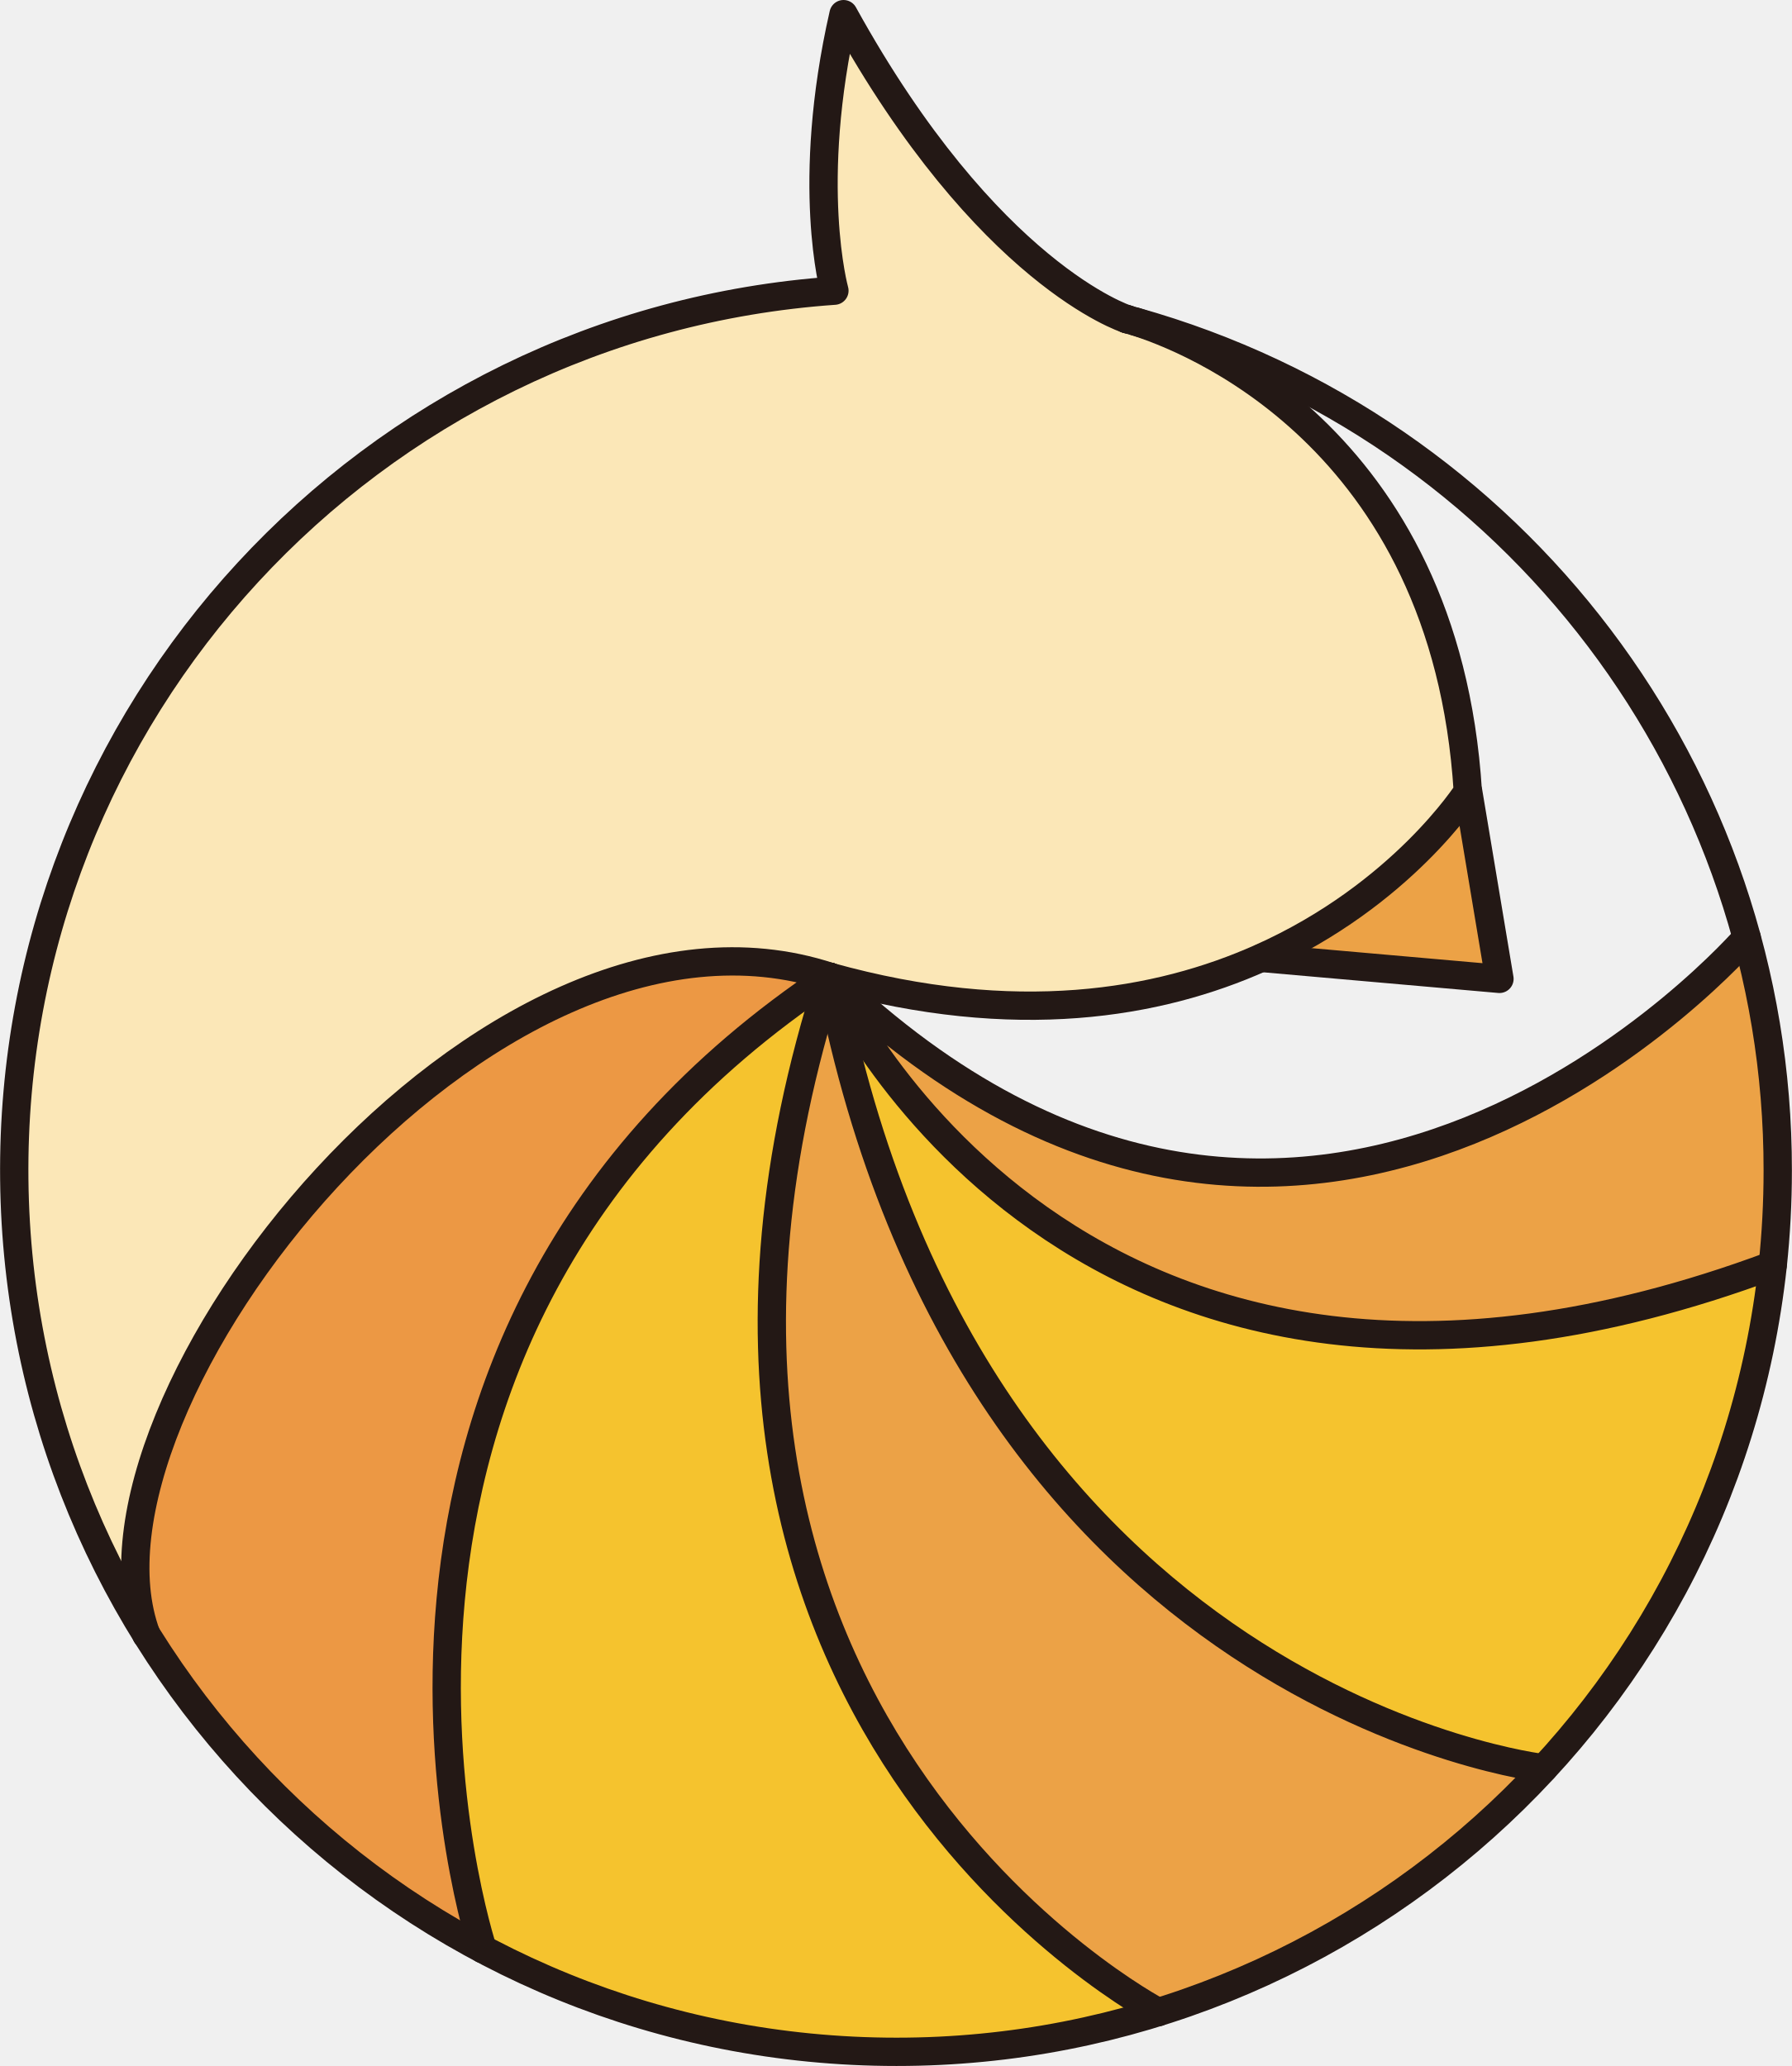
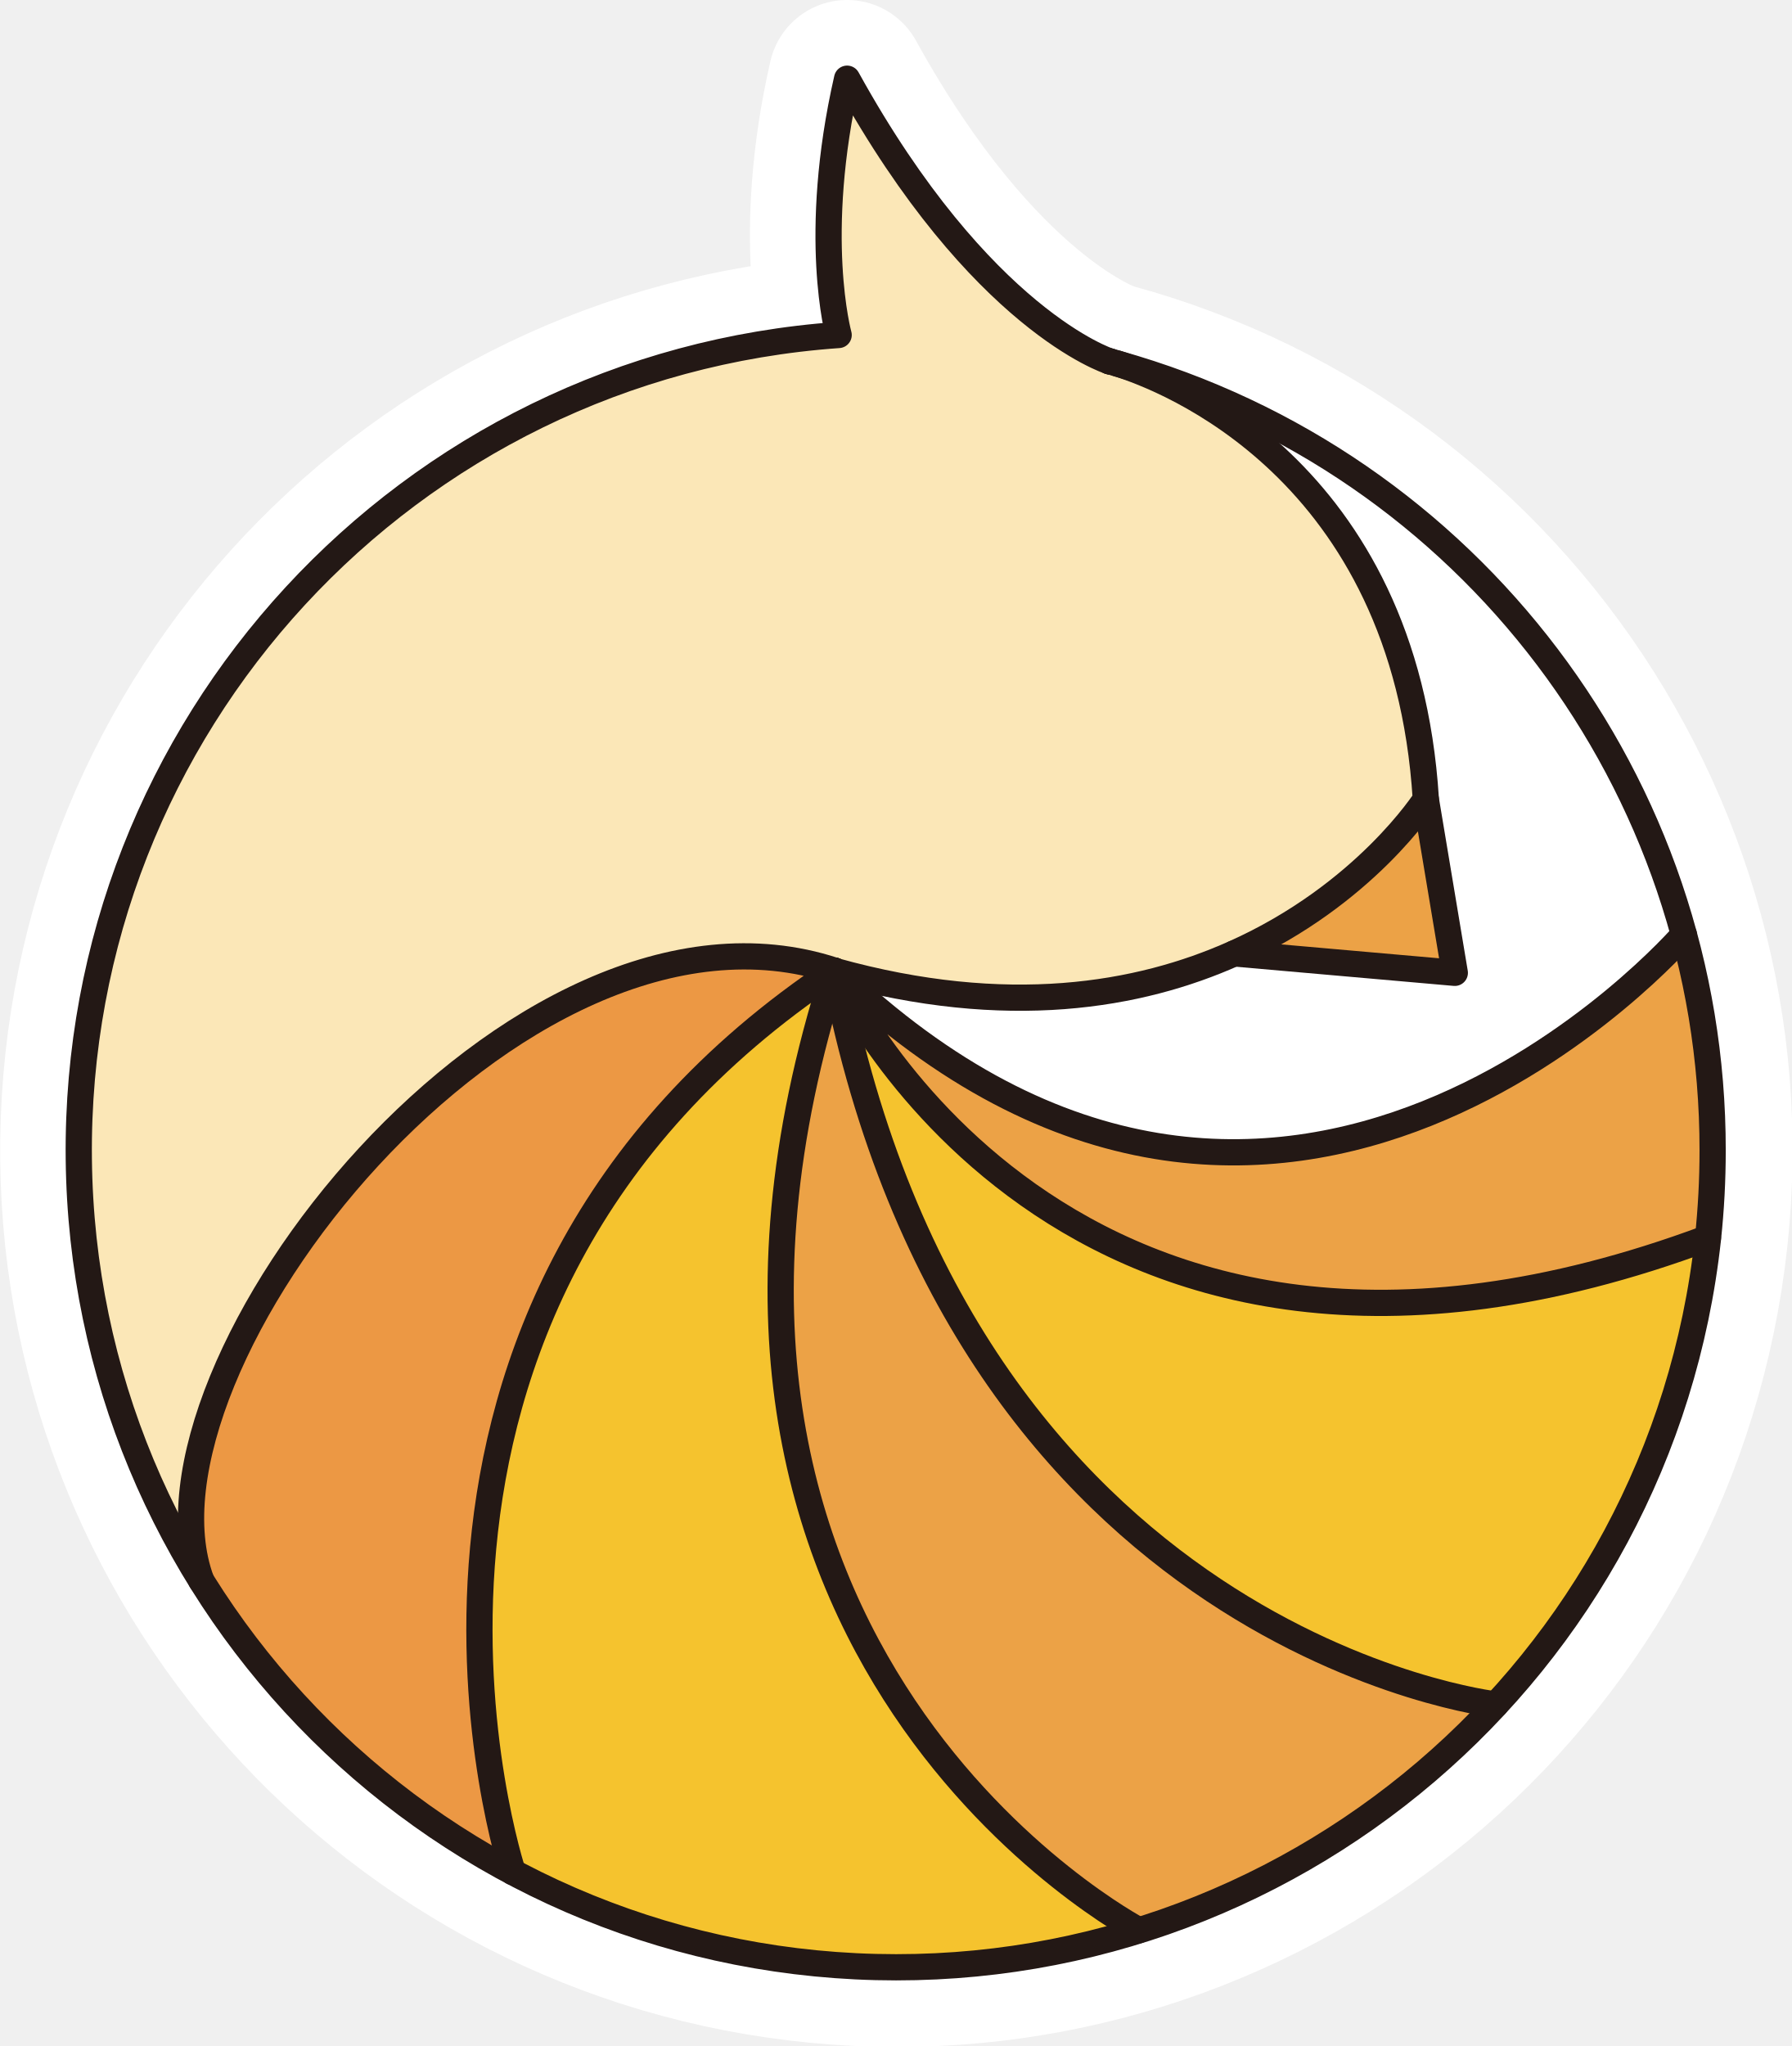
- <svg xmlns="http://www.w3.org/2000/svg" viewBox="0 0 253.19 291.98">
+ <svg xmlns="http://www.w3.org/2000/svg" viewBox="0 0 273.19 311.98">
  <defs>
-     <style>.cls-1{fill:#eca246;}.cls-2{fill:#f5c32e;}.cls-3{fill:#fbe7b7;}.cls-4{fill:#ec9844;}.cls-5{fill:none;stroke:#231815;stroke-linecap:round;stroke-linejoin:round;stroke-width:4px;}</style>
+     <style>.cls-1,.cls-7{fill:none;stroke-linecap:round;stroke-linejoin:round;}.cls-1{stroke:#fff;stroke-width:24px;}.cls-2{fill:#fff;}.cls-3{fill:#eca246;}.cls-4{fill:#f5c32e;}.cls-5{fill:#fbe7b7;}.cls-6{fill:#ec9844;}.cls-7{stroke:#231815;stroke-width:4px;}</style>
  </defs>
-   <path class="cls-1" d="M678.51,286.81a126.64,126.64,0,0,1-.71,13.42h0C579,337,544.58,259.47,544.58,259.47c68.29,65.36,129.54-5.53,129.54-5.53A124.16,124.16,0,0,1,678.51,286.81Z" transform="translate(-427.32 -121.43)" />
-   <path class="cls-2" d="M677.79,300.23h0a124.14,124.14,0,0,1-32.35,71.1s-81.09-9.23-100.87-111.86C544.58,259.47,579,337,677.79,300.23Z" transform="translate(-427.32 -121.43)" />
-   <path class="cls-1" d="M645.45,371.33A124.64,124.64,0,0,1,591,405.8S511.08,364,544.58,259.47C564.36,362.1,645.45,371.33,645.45,371.33Z" transform="translate(-427.32 -121.43)" />
-   <path class="cls-1" d="M634.77,233.3l4.42,26.47-33.63-3C625.51,247.89,634.77,233.3,634.77,233.3Z" transform="translate(-427.32 -121.43)" />
-   <path class="cls-3" d="M587.69,166.86c7.15,2.21,43.93,16,47.08,66.44,0,0-9.26,14.59-29.21,23.51-14.49,6.48-34.64,10-61,2.66-48.55-16-108.62,60.64-96.57,93a124.62,124.62,0,0,1,97.21-190s-4.2-15,1.29-39.08c20.34,36.85,40,43.09,40,43.09h0l.24.07Z" transform="translate(-427.32 -121.43)" />
-   <path class="cls-2" d="M544.58,259.47C511.08,364,591,405.8,591,405.8a125,125,0,0,1-95.49-8.9h0S467.12,311,544.58,259.47Z" transform="translate(-427.32 -121.43)" />
-   <path class="cls-4" d="M448,352.47c-12.05-32.36,48-109,96.57-93C467.12,311,495.52,396.89,495.52,396.89h0A125.05,125.05,0,0,1,448,352.47Z" transform="translate(-427.32 -121.43)" />
-   <path class="cls-5" d="M587.69,166.86a124.49,124.49,0,0,1,90.82,120,126.64,126.64,0,0,1-.71,13.42A124.6,124.6,0,1,1,545.22,162.51s-4.2-15,1.29-39.08c20.34,36.85,40,43.09,40,43.09" transform="translate(-427.32 -121.43)" />
-   <path class="cls-5" d="M586.54,166.53l.24.07" transform="translate(-427.32 -121.43)" />
-   <path class="cls-5" d="M586.49,166.52h0l.24.07.91.26c7.15,2.21,43.93,16,47.08,66.44,0,0-9.26,14.59-29.21,23.51-14.49,6.48-34.64,10-61,2.66" transform="translate(-427.32 -121.43)" />
-   <path class="cls-5" d="M674.12,253.94s-61.25,70.89-129.54,5.53c0,0,34.45,77.56,133.21,40.76" transform="translate(-427.32 -121.43)" />
-   <path class="cls-5" d="M544.58,259.47C564.36,362.1,645.45,371.33,645.45,371.33" transform="translate(-427.32 -121.43)" />
-   <path class="cls-5" d="M544.58,259.47C511.08,364,591,405.8,591,405.8" transform="translate(-427.32 -121.43)" />
-   <path class="cls-5" d="M448,352.47c-12.05-32.36,48-109,96.57-93C467.12,311,495.52,396.89,495.52,396.89" transform="translate(-427.32 -121.43)" />
-   <polyline class="cls-5" points="207.45 111.87 211.87 138.34 178.24 135.38" />
+   <g id="图层_2" data-name="图层 2">
+     <path class="cls-1" d="M129.19,12c20.34,36.85,40,43.09,40,43.09a124.67,124.67,0,1,1-41.27-4S123.7,36,129.19,12Z" />
+   </g>
+   <g id="图层_1" data-name="图层 1">
+     <path class="cls-2" d="M170.37,55.43a124.77,124.77,0,0,1,86.43,87.08S195.55,213.4,127.26,148c26.34,7.31,46.49,3.82,61-2.66l33.63,3-4.42-26.47C214.3,71.41,177.52,57.64,170.37,55.43Z" />
+     <path class="cls-3" d="M261.19,175.38a126.64,126.64,0,0,1-.71,13.42h0C161.71,225.6,127.26,148,127.26,148c68.29,65.36,129.54-5.53,129.54-5.53A124.16,124.16,0,0,1,261.19,175.38Z" />
+     <path class="cls-4" d="M260.47,188.8h0a124.14,124.14,0,0,1-32.35,71.1S147,250.67,127.26,148C127.26,148,161.71,225.6,260.47,188.8Z" />
+     <path class="cls-3" d="M228.13,259.9a124.64,124.64,0,0,1-54.45,34.47S93.76,252.54,127.26,148C147,250.67,228.13,259.9,228.13,259.9Z" />
+     <path class="cls-3" d="M217.45,121.87l4.42,26.47-33.63-3C208.19,136.46,217.45,121.87,217.45,121.87Z" />
+     <path class="cls-5" d="M170.37,55.43c7.15,2.21,43.93,16,47.08,66.44,0,0-9.26,14.59-29.21,23.51-14.49,6.48-34.64,10-61,2.66-48.55-16-108.62,60.64-96.57,93a124.62,124.62,0,0,1,97.21-190S123.7,36,129.19,12c20.34,36.85,40,43.09,40,43.09h.05l.24.07Z" />
+     <path class="cls-4" d="M127.26,148c-33.5,104.5,46.42,146.33,46.42,146.33a125,125,0,0,1-95.49-8.9h0S49.8,199.55,127.26,148Z" />
+     <path class="cls-6" d="M30.69,241c-12-32.36,48-109,96.57-93C49.8,199.55,78.2,285.46,78.2,285.46h0A125.05,125.05,0,0,1,30.69,241Z" />
+     <path class="cls-7" d="M170.37,55.43a124.49,124.49,0,0,1,90.82,120,126.64,126.64,0,0,1-.71,13.42A124.6,124.6,0,1,1,127.9,51.08S123.7,36,129.19,12c20.34,36.85,40,43.09,40,43.09" />
+     <path class="cls-7" d="M169.22,55.1l.24.07" />
+     <path class="cls-7" d="M169.17,55.09h.05l.24.07.91.26c7.15,2.21,43.93,16,47.08,66.44,0,0-9.26,14.59-29.21,23.51-14.49,6.48-34.64,10-61,2.66" />
+     <path class="cls-7" d="M256.8,142.51S195.55,213.4,127.26,148c0,0,34.45,77.56,133.21,40.76" />
+     <path class="cls-7" d="M127.26,148C147,250.67,228.13,259.9,228.13,259.9" />
+     <path class="cls-7" d="M127.26,148c-33.5,104.5,46.42,146.33,46.42,146.33" />
+     <path class="cls-7" d="M30.69,241c-12-32.36,48-109,96.57-93C49.8,199.55,78.2,285.46,78.2,285.46" />
+     <polyline class="cls-7" points="217.45 121.87 221.87 148.34 188.24 145.38" />
+   </g>
</svg>
